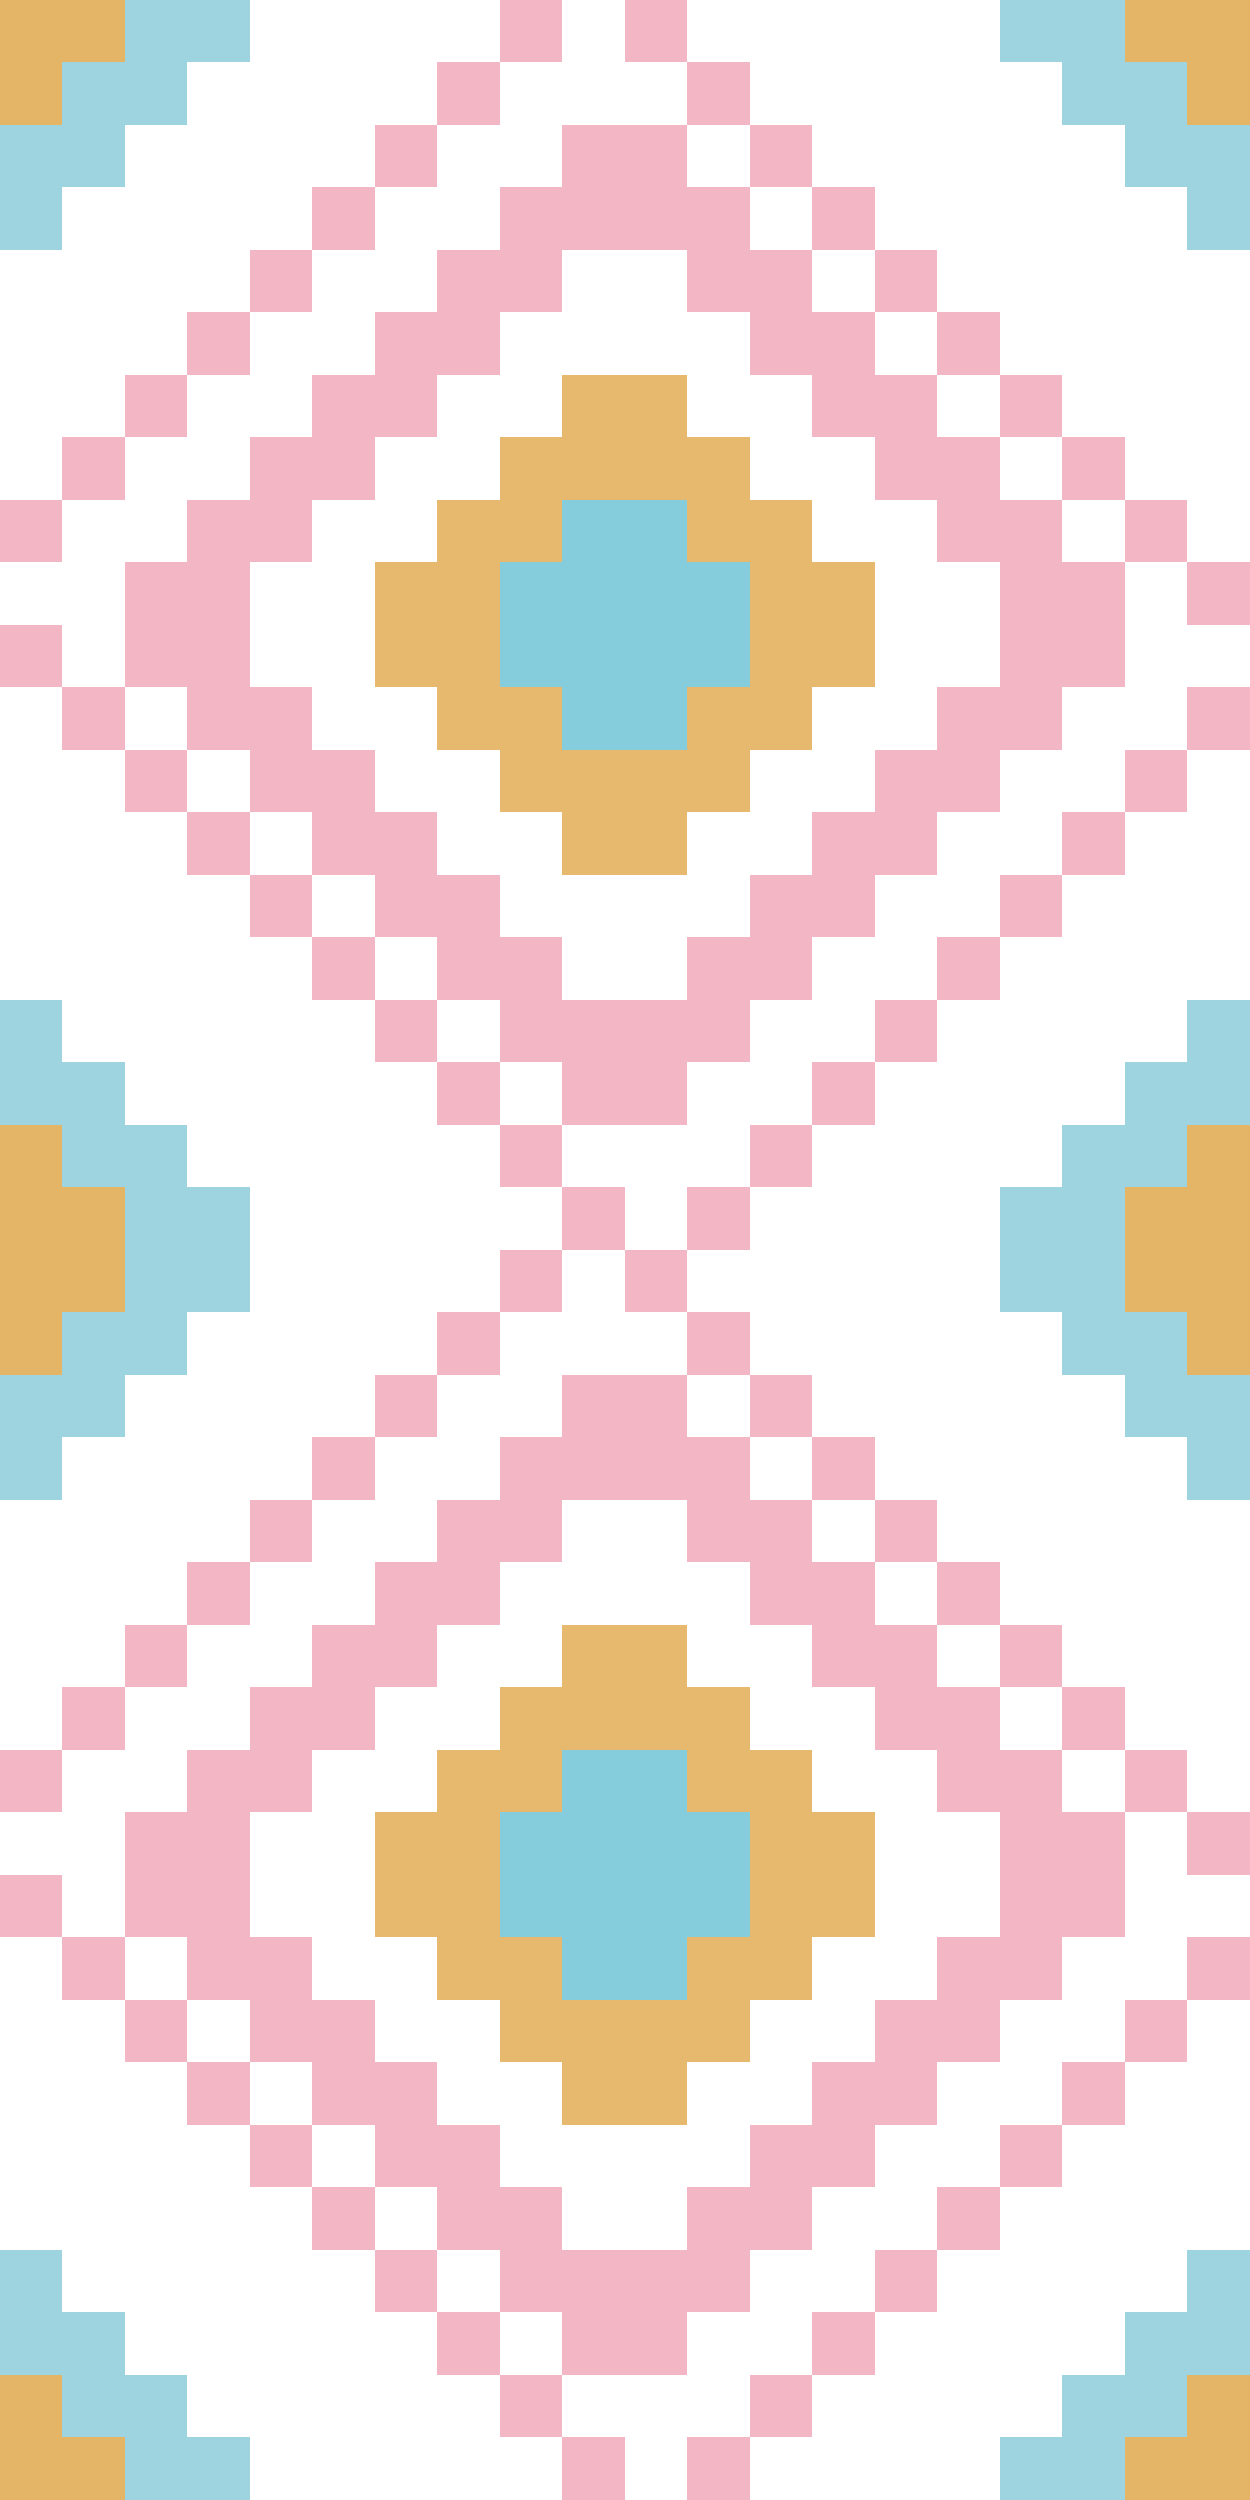
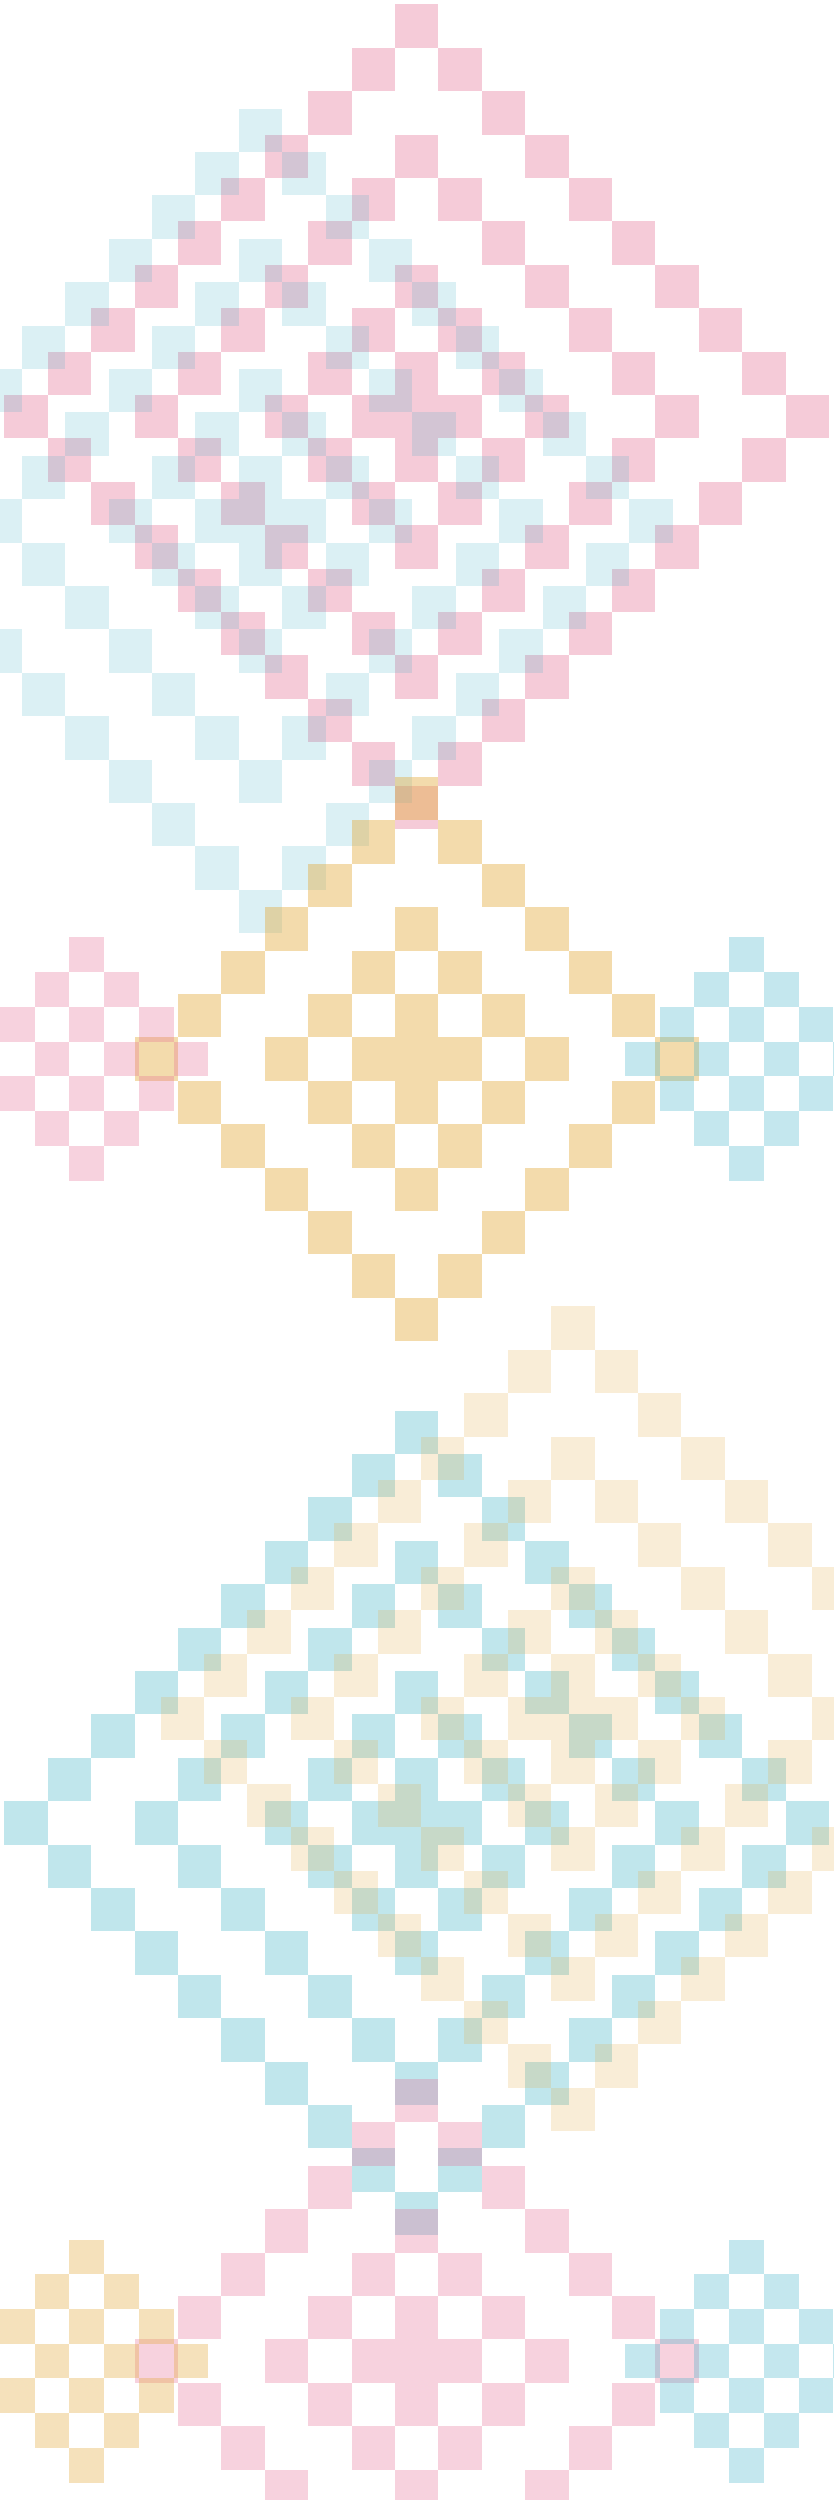
- <svg xmlns="http://www.w3.org/2000/svg" width="80" height="160" viewBox="0 0 80 160" shape-rendering="crispEdges">
-   <path fill="#E3B25F" fill-opacity="0.9" d="M36 24h8v4h-8zM32 28h16v4h-16zM28 32h8v4h-8zM44 32h8v4h-8zM24 36h8v4h-8zM48 36h8v4h-8zM24 40h8v4h-8zM48 40h8v4h-8zM28 44h8v4h-8zM44 44h8v4h-8zM32 48h16v4h-16zM36 52h8v4h-8zM36 104h8v4h-8zM32 108h16v4h-16zM28 112h8v4h-8zM44 112h8v4h-8zM24 116h8v4h-8zM48 116h8v4h-8zM24 120h8v4h-8zM48 120h8v4h-8zM28 124h8v4h-8zM44 124h8v4h-8zM32 128h16v4h-16zM36 132h8v4h-8z" />
-   <path fill="#EE9DB1" fill-opacity="0.75" d="M32 0h4v4h-4zM40 0h4v4h-4zM28 4h4v4h-4zM44 4h4v4h-4zM24 8h4v4h-4zM36 8h8v4h-8zM48 8h4v4h-4zM20 12h4v4h-4zM32 12h16v4h-16zM52 12h4v4h-4zM16 16h4v4h-4zM28 16h8v4h-8zM44 16h8v4h-8zM56 16h4v4h-4zM12 20h4v4h-4zM24 20h8v4h-8zM48 20h8v4h-8zM60 20h4v4h-4zM8 24h4v4h-4zM20 24h8v4h-8zM52 24h8v4h-8zM64 24h4v4h-4zM4 28h4v4h-4zM16 28h8v4h-8zM56 28h8v4h-8zM68 28h4v4h-4zM0 32h4v4h-4zM12 32h8v4h-8zM60 32h8v4h-8zM72 32h4v4h-4zM8 36h8v4h-8zM64 36h8v4h-8zM76 36h4v4h-4zM0 40h4v4h-4zM8 40h8v4h-8zM64 40h8v4h-8zM4 44h4v4h-4zM12 44h8v4h-8zM60 44h8v4h-8zM76 44h4v4h-4zM8 48h4v4h-4zM16 48h8v4h-8zM56 48h8v4h-8zM72 48h4v4h-4zM12 52h4v4h-4zM20 52h8v4h-8zM52 52h8v4h-8zM68 52h4v4h-4zM16 56h4v4h-4zM24 56h8v4h-8zM48 56h8v4h-8zM64 56h4v4h-4zM20 60h4v4h-4zM28 60h8v4h-8zM44 60h8v4h-8zM60 60h4v4h-4zM24 64h4v4h-4zM32 64h16v4h-16zM56 64h4v4h-4zM28 68h4v4h-4zM36 68h8v4h-8zM52 68h4v4h-4zM32 72h4v4h-4zM48 72h4v4h-4zM36 76h4v4h-4zM44 76h4v4h-4zM32 80h4v4h-4zM40 80h4v4h-4zM28 84h4v4h-4zM44 84h4v4h-4zM24 88h4v4h-4zM36 88h8v4h-8zM48 88h4v4h-4zM20 92h4v4h-4zM32 92h16v4h-16zM52 92h4v4h-4zM16 96h4v4h-4zM28 96h8v4h-8zM44 96h8v4h-8zM56 96h4v4h-4zM12 100h4v4h-4zM24 100h8v4h-8zM48 100h8v4h-8zM60 100h4v4h-4zM8 104h4v4h-4zM20 104h8v4h-8zM52 104h8v4h-8zM64 104h4v4h-4zM4 108h4v4h-4zM16 108h8v4h-8zM56 108h8v4h-8zM68 108h4v4h-4zM0 112h4v4h-4zM12 112h8v4h-8zM60 112h8v4h-8zM72 112h4v4h-4zM8 116h8v4h-8zM64 116h8v4h-8zM76 116h4v4h-4zM0 120h4v4h-4zM8 120h8v4h-8zM64 120h8v4h-8zM4 124h4v4h-4zM12 124h8v4h-8zM60 124h8v4h-8zM76 124h4v4h-4zM8 128h4v4h-4zM16 128h8v4h-8zM56 128h8v4h-8zM72 128h4v4h-4zM12 132h4v4h-4zM20 132h8v4h-8zM52 132h8v4h-8zM68 132h4v4h-4zM16 136h4v4h-4zM24 136h8v4h-8zM48 136h8v4h-8zM64 136h4v4h-4zM20 140h4v4h-4zM28 140h8v4h-8zM44 140h8v4h-8zM60 140h4v4h-4zM24 144h4v4h-4zM32 144h16v4h-16zM56 144h4v4h-4zM28 148h4v4h-4zM36 148h8v4h-8zM52 148h4v4h-4zM32 152h4v4h-4zM48 152h4v4h-4zM36 156h4v4h-4zM44 156h4v4h-4z" />
-   <path fill="#7FCBDB" fill-opacity="0.95" d="M36 32h8v4h-8zM32 36h16v4h-16zM32 40h16v4h-16zM36 44h8v4h-8zM36 112h8v4h-8zM32 116h16v4h-16zM32 120h16v4h-16zM36 124h8v4h-8z" />
-   <path fill="#86C9D8" fill-opacity="0.8" d="M8 0h8v4h-8zM64 0h8v4h-8zM4 4h8v4h-8zM68 4h8v4h-8zM0 8h8v4h-8zM72 8h8v4h-8zM0 12h4v4h-4zM76 12h4v4h-4zM0 64h4v4h-4zM76 64h4v4h-4zM0 68h8v4h-8zM72 68h8v4h-8zM4 72h8v4h-8zM68 72h8v4h-8zM8 76h8v4h-8zM64 76h8v4h-8zM8 80h8v4h-8zM64 80h8v4h-8zM4 84h8v4h-8zM68 84h8v4h-8zM0 88h8v4h-8zM72 88h8v4h-8zM0 92h4v4h-4zM76 92h4v4h-4zM0 144h4v4h-4zM76 144h4v4h-4zM0 148h8v4h-8zM72 148h8v4h-8zM4 152h8v4h-8zM68 152h8v4h-8zM8 156h8v4h-8zM64 156h8v4h-8z" />
-   <path fill="#E3B25F" fill-opacity="0.95" d="M0 0h8v4h-8zM72 0h8v4h-8zM0 4h4v4h-4zM76 4h4v4h-4zM0 72h4v4h-4zM76 72h4v4h-4zM0 76h8v4h-8zM72 76h8v4h-8zM0 80h8v4h-8zM72 80h8v4h-8zM0 84h4v4h-4zM76 84h4v4h-4zM0 152h4v4h-4zM76 152h4v4h-4zM0 156h8v4h-8zM72 156h8v4h-8z" />
+ <svg xmlns="http://www.w3.org/2000/svg" width="96" height="288" viewBox="0 0 96 288" shape-rendering="crispEdges">
+   <path fill="#E4678F" fill-opacity=".34" d="M45.5 0.5h5v5h-5zM40.5 5.5h5v5h-5zM50.5 5.5h5v5h-5zM35.5 10.5h5v5h-5zM55.5 10.5h5v5h-5zM30.5 15.5h5v5h-5zM45.5 15.5h5v5h-5zM60.5 15.5h5v5h-5zM25.5 20.5h5v5h-5zM40.5 20.5h5v5h-5zM50.5 20.5h5v5h-5zM65.5 20.5h5v5h-5zM20.5 25.5h5v5h-5zM35.5 25.5h5v5h-5zM55.5 25.5h5v5h-5zM70.5 25.5h5v5h-5zM15.5 30.5h5v5h-5zM30.5 30.5h5v5h-5zM45.5 30.5h5v5h-5zM60.5 30.5h5v5h-5zM75.5 30.5h5v5h-5zM10.5 35.5h5v5h-5zM25.5 35.5h5v5h-5zM40.5 35.5h5v5h-5zM50.5 35.5h5v5h-5zM65.5 35.5h5v5h-5zM80.5 35.5h5v5h-5zM5.5 40.5h5v5h-5zM20.5 40.5h5v5h-5zM35.5 40.5h5v5h-5zM45.5 40.5h5v5h-5zM55.5 40.5h5v5h-5zM70.5 40.5h5v5h-5zM85.5 40.5h5v5h-5zM0.5 45.5h5v5h-5zM15.5 45.5h5v5h-5zM30.5 45.5h5v5h-5zM40.5 45.5h5v5h-5zM45.5 45.5h5v5h-5zM50.5 45.5h5v5h-5zM60.5 45.5h5v5h-5zM75.5 45.5h5v5h-5zM90.5 45.5h5v5h-5zM5.5 50.5h5v5h-5zM20.5 50.5h5v5h-5zM35.5 50.5h5v5h-5zM45.5 50.5h5v5h-5zM55.5 50.5h5v5h-5zM70.5 50.5h5v5h-5zM85.5 50.5h5v5h-5zM10.5 55.5h5v5h-5zM25.5 55.5h5v5h-5zM40.5 55.5h5v5h-5zM50.5 55.5h5v5h-5zM65.5 55.5h5v5h-5zM80.5 55.5h5v5h-5zM15.5 60.5h5v5h-5zM30.5 60.5h5v5h-5zM45.5 60.5h5v5h-5zM60.5 60.5h5v5h-5zM75.5 60.5h5v5h-5zM20.5 65.5h5v5h-5zM35.5 65.5h5v5h-5zM55.5 65.5h5v5h-5zM70.5 65.5h5v5h-5zM25.5 70.5h5v5h-5zM40.5 70.5h5v5h-5zM50.5 70.5h5v5h-5zM65.5 70.5h5v5h-5zM30.5 75.5h5v5h-5zM45.5 75.5h5v5h-5zM60.5 75.5h5v5h-5zM35.5 80.5h5v5h-5zM55.5 80.5h5v5h-5zM40.5 85.5h5v5h-5zM50.5 85.5h5v5h-5zM45.5 90.5h5v5h-5z" />
+   <path fill="#3AAFC4" fill-opacity=".18" d="M27.5 12.5h5v5h-5zM22.5 17.5h5v5h-5zM32.5 17.5h5v5h-5zM17.5 22.5h5v5h-5zM37.5 22.5h5v5h-5zM12.5 27.5h5v5h-5zM27.5 27.5h5v5h-5zM42.5 27.5h5v5h-5zM7.5 32.5h5v5h-5zM22.5 32.5h5v5h-5zM32.5 32.5h5v5h-5zM47.5 32.5h5v5h-5zM2.5 37.5h5v5h-5zM17.5 37.5h5v5h-5zM37.5 37.5h5v5h-5zM52.5 37.5h5v5h-5zM-2.5 42.5h5v5h-5zM12.5 42.5h5v5h-5zM27.5 42.5h5v5h-5zM42.5 42.5h5v5h-5zM57.5 42.5h5v5h-5zM-7.5 47.5h5v5h-5zM7.5 47.5h5v5h-5zM22.5 47.5h5v5h-5zM32.5 47.5h5v5h-5zM47.5 47.5h5v5h-5zM62.5 47.5h5v5h-5zM-12.5 52.5h5v5h-5zM2.5 52.5h5v5h-5zM17.5 52.5h5v5h-5zM27.5 52.5h5v5h-5zM37.5 52.5h5v5h-5zM52.5 52.5h5v5h-5zM67.5 52.5h5v5h-5zM-17.5 57.5h5v5h-5zM-2.5 57.5h5v5h-5zM12.5 57.5h5v5h-5zM22.5 57.5h5v5h-5zM27.5 57.5h5v5h-5zM32.5 57.5h5v5h-5zM42.5 57.5h5v5h-5zM57.5 57.5h5v5h-5zM72.5 57.5h5v5h-5zM-12.5 62.5h5v5h-5zM2.5 62.5h5v5h-5zM17.5 62.5h5v5h-5zM27.5 62.5h5v5h-5zM37.5 62.5h5v5h-5zM52.5 62.5h5v5h-5zM67.5 62.5h5v5h-5zM-7.5 67.5h5v5h-5zM7.5 67.5h5v5h-5zM22.5 67.5h5v5h-5zM32.5 67.5h5v5h-5zM47.5 67.5h5v5h-5zM62.5 67.5h5v5h-5zM-2.5 72.5h5v5h-5zM12.5 72.5h5v5h-5zM27.5 72.5h5v5h-5zM42.5 72.5h5v5h-5zM57.5 72.5h5v5h-5zM2.5 77.5h5v5h-5zM17.5 77.5h5v5h-5zM37.5 77.5h5v5h-5zM52.5 77.5h5v5h-5zM7.5 82.5h5v5h-5zM22.5 82.5h5v5h-5zM32.5 82.5h5v5h-5zM47.5 82.5h5v5h-5zM12.5 87.5h5v5h-5zM27.5 87.5h5v5h-5zM42.5 87.5h5v5h-5zM17.5 92.5h5v5h-5zM37.5 92.5h5v5h-5zM22.5 97.5h5v5h-5zM32.5 97.5h5v5h-5zM27.5 102.5h5v5h-5z" />
+   <path fill="#E3A93A" fill-opacity=".42" d="M45.5 89.5h5v5h-5zM40.5 94.5h5v5h-5zM50.5 94.5h5v5h-5zM35.5 99.5h5v5h-5zM55.5 99.5h5v5h-5zM30.5 104.5h5v5h-5zM45.5 104.5h5v5h-5zM60.5 104.5h5v5h-5zM25.5 109.5h5v5h-5zM40.5 109.5h5v5h-5zM50.5 109.5h5v5h-5zM65.5 109.5h5v5h-5zM20.5 114.5h5v5h-5zM35.5 114.5h5v5h-5zM45.5 114.5h5v5h-5zM55.5 114.5h5v5h-5zM70.5 114.5h5v5h-5zM15.5 119.5h5v5h-5zM30.5 119.5h5v5h-5zM40.5 119.5h5v5h-5zM45.5 119.5h5v5h-5zM50.5 119.5h5v5h-5zM60.5 119.5h5v5h-5zM75.5 119.5h5v5h-5zM20.5 124.5h5v5h-5zM35.5 124.5h5v5h-5zM45.5 124.5h5v5h-5zM55.5 124.5h5v5h-5zM70.5 124.5h5v5h-5zM25.5 129.5h5v5h-5zM40.5 129.5h5v5h-5zM50.5 129.5h5v5h-5zM65.5 129.5h5v5h-5zM30.5 134.5h5v5h-5zM45.5 134.5h5v5h-5zM60.5 134.5h5v5h-5zM35.5 139.5h5v5h-5zM55.5 139.5h5v5h-5zM40.5 144.5h5v5h-5zM50.5 144.5h5v5h-5zM45.5 149.5h5v5h-5z" />
+   <path fill="#E4678F" fill-opacity="0.3" d="M8 108h4v4h-4zM4 112h4v4h-4zM12 112h4v4h-4zM0 116h4v4h-4zM8 116h4v4h-4zM16 116h4v4h-4zM-4 120h4v4h-4zM4 120h4v4h-4zM12 120h4v4h-4zM20 120h4v4h-4zM0 124h4v4h-4zM8 124h4v4h-4zM16 124h4v4h-4zM4 128h4v4h-4zM12 128h4v4h-4zM8 132h4v4h-4z" />
+   <path fill="#3AAFC4" fill-opacity="0.3" d="M84 108h4v4h-4zM80 112h4v4h-4zM88 112h4v4h-4zM76 116h4v4h-4zM84 116h4v4h-4zM92 116h4v4h-4zM72 120h4v4h-4zM80 120h4v4h-4zM88 120h4v4h-4zM96 120h4v4h-4zM76 124h4v4h-4zM84 124h4v4h-4zM92 124h4v4h-4zM80 128h4v4h-4zM88 128h4v4h-4zM84 132h4v4h-4z" />
+   <path fill="#3AAFC4" fill-opacity=".32" d="M45.5 162.5h5v5h-5zM40.5 167.5h5v5h-5zM50.5 167.5h5v5h-5zM35.5 172.5h5v5h-5zM55.5 172.5h5v5h-5zM30.5 177.5h5v5h-5zM45.5 177.5h5v5h-5zM60.5 177.5h5v5h-5zM25.5 182.5h5v5h-5zM40.5 182.5h5v5h-5zM50.5 182.5h5v5h-5zM65.5 182.5h5v5h-5zM20.5 187.5h5v5h-5zM35.5 187.5h5v5h-5zM55.5 187.5h5v5h-5zM70.5 187.5h5v5h-5zM15.5 192.5h5v5h-5zM30.5 192.5h5v5h-5zM45.5 192.5h5v5h-5zM60.5 192.5h5v5h-5zM75.5 192.5h5v5h-5zM10.5 197.5h5v5h-5zM25.5 197.5h5v5h-5zM40.5 197.5h5v5h-5zM50.5 197.5h5v5h-5zM65.5 197.5h5v5h-5zM80.5 197.5h5v5h-5zM5.5 202.5h5v5h-5zM20.5 202.5h5v5h-5zM35.5 202.5h5v5h-5zM45.5 202.5h5v5h-5zM55.5 202.5h5v5h-5zM70.5 202.5h5v5h-5zM85.5 202.5h5v5h-5zM0.5 207.5h5v5h-5zM15.5 207.5h5v5h-5zM30.5 207.5h5v5h-5zM40.5 207.5h5v5h-5zM45.5 207.5h5v5h-5zM50.5 207.5h5v5h-5zM60.5 207.5h5v5h-5zM75.5 207.5h5v5h-5zM90.5 207.5h5v5h-5zM5.5 212.5h5v5h-5zM20.5 212.5h5v5h-5zM35.5 212.5h5v5h-5zM45.5 212.5h5v5h-5zM55.5 212.5h5v5h-5zM70.5 212.5h5v5h-5zM85.5 212.5h5v5h-5zM10.5 217.5h5v5h-5zM25.5 217.5h5v5h-5zM40.5 217.5h5v5h-5zM50.5 217.5h5v5h-5zM65.5 217.5h5v5h-5zM80.5 217.5h5v5h-5zM15.5 222.5h5v5h-5zM30.5 222.5h5v5h-5zM45.5 222.5h5v5h-5zM60.5 222.5h5v5h-5zM75.5 222.5h5v5h-5zM20.5 227.5h5v5h-5zM35.5 227.5h5v5h-5zM55.5 227.5h5v5h-5zM70.5 227.5h5v5h-5zM25.5 232.5h5v5h-5zM40.5 232.5h5v5h-5zM50.5 232.5h5v5h-5zM65.5 232.5h5v5h-5zM30.5 237.5h5v5h-5zM45.5 237.5h5v5h-5zM60.5 237.5h5v5h-5zM35.5 242.5h5v5h-5zM55.5 242.5h5v5h-5zM40.5 247.5h5v5h-5zM50.5 247.5h5v5h-5zM45.5 252.5h5v5h-5z" />
+   <path fill="#E3A93A" fill-opacity=".20" d="M63.5 150.5h5v5h-5zM58.5 155.5h5v5h-5zM68.5 155.5h5v5h-5zM53.5 160.5h5v5h-5zM73.5 160.5h5v5h-5zM48.5 165.5h5v5h-5zM63.5 165.5h5v5h-5zM78.5 165.5h5v5h-5zM43.5 170.5h5v5h-5zM58.5 170.5h5v5h-5zM68.5 170.5h5v5h-5zM83.5 170.5h5v5h-5zM38.5 175.5h5v5h-5zM53.5 175.5h5v5h-5zM73.5 175.5h5v5h-5zM88.5 175.5h5v5h-5zM33.5 180.5h5v5h-5zM48.5 180.5h5v5h-5zM63.5 180.5h5v5h-5zM78.5 180.5h5v5h-5zM93.5 180.5h5v5h-5zM28.5 185.5h5v5h-5zM43.5 185.5h5v5h-5zM58.5 185.5h5v5h-5zM68.5 185.5h5v5h-5zM83.5 185.5h5v5h-5zM98.5 185.5h5v5h-5zM23.5 190.5h5v5h-5zM38.5 190.5h5v5h-5zM53.5 190.5h5v5h-5zM63.5 190.5h5v5h-5zM73.5 190.5h5v5h-5zM88.5 190.5h5v5h-5zM103.5 190.5h5v5h-5zM18.5 195.5h5v5h-5zM33.5 195.5h5v5h-5zM48.5 195.5h5v5h-5zM58.5 195.5h5v5h-5zM63.5 195.5h5v5h-5zM68.5 195.5h5v5h-5zM78.5 195.5h5v5h-5zM93.5 195.5h5v5h-5zM108.5 195.5h5v5h-5zM23.5 200.5h5v5h-5zM38.5 200.5h5v5h-5zM53.5 200.5h5v5h-5zM63.5 200.5h5v5h-5zM73.5 200.5h5v5h-5zM88.5 200.5h5v5h-5zM103.5 200.5h5v5h-5zM28.5 205.5h5v5h-5zM43.5 205.5h5v5h-5zM58.5 205.5h5v5h-5zM68.5 205.5h5v5h-5zM83.5 205.5h5v5h-5zM98.5 205.5h5v5h-5zM33.5 210.5h5v5h-5zM48.5 210.5h5v5h-5zM63.5 210.5h5v5h-5zM78.5 210.5h5v5h-5zM93.5 210.5h5v5h-5zM38.5 215.5h5v5h-5zM53.5 215.5h5v5h-5zM73.5 215.5h5v5h-5zM88.5 215.5h5v5h-5zM43.5 220.5h5v5h-5zM58.5 220.5h5v5h-5zM68.5 220.5h5v5h-5zM83.5 220.5h5v5h-5zM48.5 225.5h5v5h-5zM63.5 225.5h5v5h-5zM78.5 225.5h5v5h-5zM53.5 230.5h5v5h-5zM73.5 230.5h5v5h-5zM58.5 235.5h5v5h-5zM68.5 235.5h5v5h-5zM63.5 240.5h5v5h-5z" />
+   <path fill="#E4678F" fill-opacity=".30" d="M45.5 239.5h5v5h-5zM40.5 244.5h5v5h-5zM50.5 244.5h5v5h-5zM35.5 249.5h5v5h-5zM55.5 249.5h5v5h-5zM30.5 254.5h5v5h-5zM45.5 254.5h5v5h-5zM60.5 254.5h5v5h-5zM25.5 259.5h5v5h-5zM40.5 259.5h5v5h-5zM50.5 259.5h5v5h-5zM65.5 259.5h5v5h-5zM20.5 264.5h5v5h-5zM35.5 264.5h5v5h-5zM45.5 264.5h5v5h-5zM55.5 264.5h5v5h-5zM70.5 264.5h5v5h-5zM15.5 269.5h5v5h-5zM30.5 269.5h5v5h-5zM40.5 269.5h5v5h-5zM45.5 269.5h5v5h-5zM50.5 269.5h5v5h-5zM60.5 269.5h5v5h-5zM75.5 269.5h5v5h-5zM20.5 274.5h5v5h-5zM35.5 274.5h5v5h-5zM45.5 274.5h5v5h-5zM55.5 274.5h5v5h-5zM70.5 274.5h5v5h-5zM25.5 279.5h5v5h-5zM40.5 279.5h5v5h-5zM50.5 279.5h5v5h-5zM65.5 279.5h5v5h-5zM30.5 284.5h5v5h-5zM45.5 284.5h5v5h-5zM60.5 284.5h5v5h-5zM35.5 289.5h5v5h-5zM55.5 289.5h5v5h-5zM40.5 294.5h5v5h-5zM50.5 294.5h5v5h-5zM45.5 299.5h5v5h-5z" />
+   <path fill="#E3A93A" fill-opacity="0.34" d="M8 258h4v4h-4zM4 262h4v4h-4zM12 262h4v4h-4zM0 266h4v4h-4zM8 266h4v4h-4zM16 266h4v4h-4zM-4 270h4v4h-4zM4 270h4v4h-4zM12 270h4v4h-4zM20 270h4v4h-4zM0 274h4v4h-4zM8 274h4v4h-4zM16 274h4v4h-4zM4 278h4v4h-4zM12 278h4v4h-4zM8 282h4v4h-4z" />
+   <path fill="#3AAFC4" fill-opacity="0.3" d="M84 258h4v4h-4zM80 262h4v4h-4zM88 262h4v4h-4zM76 266h4v4h-4zM84 266h4v4h-4zM92 266h4v4h-4zM72 270h4v4h-4zM80 270h4v4h-4zM88 270h4v4h-4zM96 270h4v4h-4zM76 274h4v4h-4zM84 274h4v4h-4zM92 274h4v4h-4zM80 278h4v4h-4zM88 278h4v4h-4zM84 282h4v4h-4z" />
</svg>
